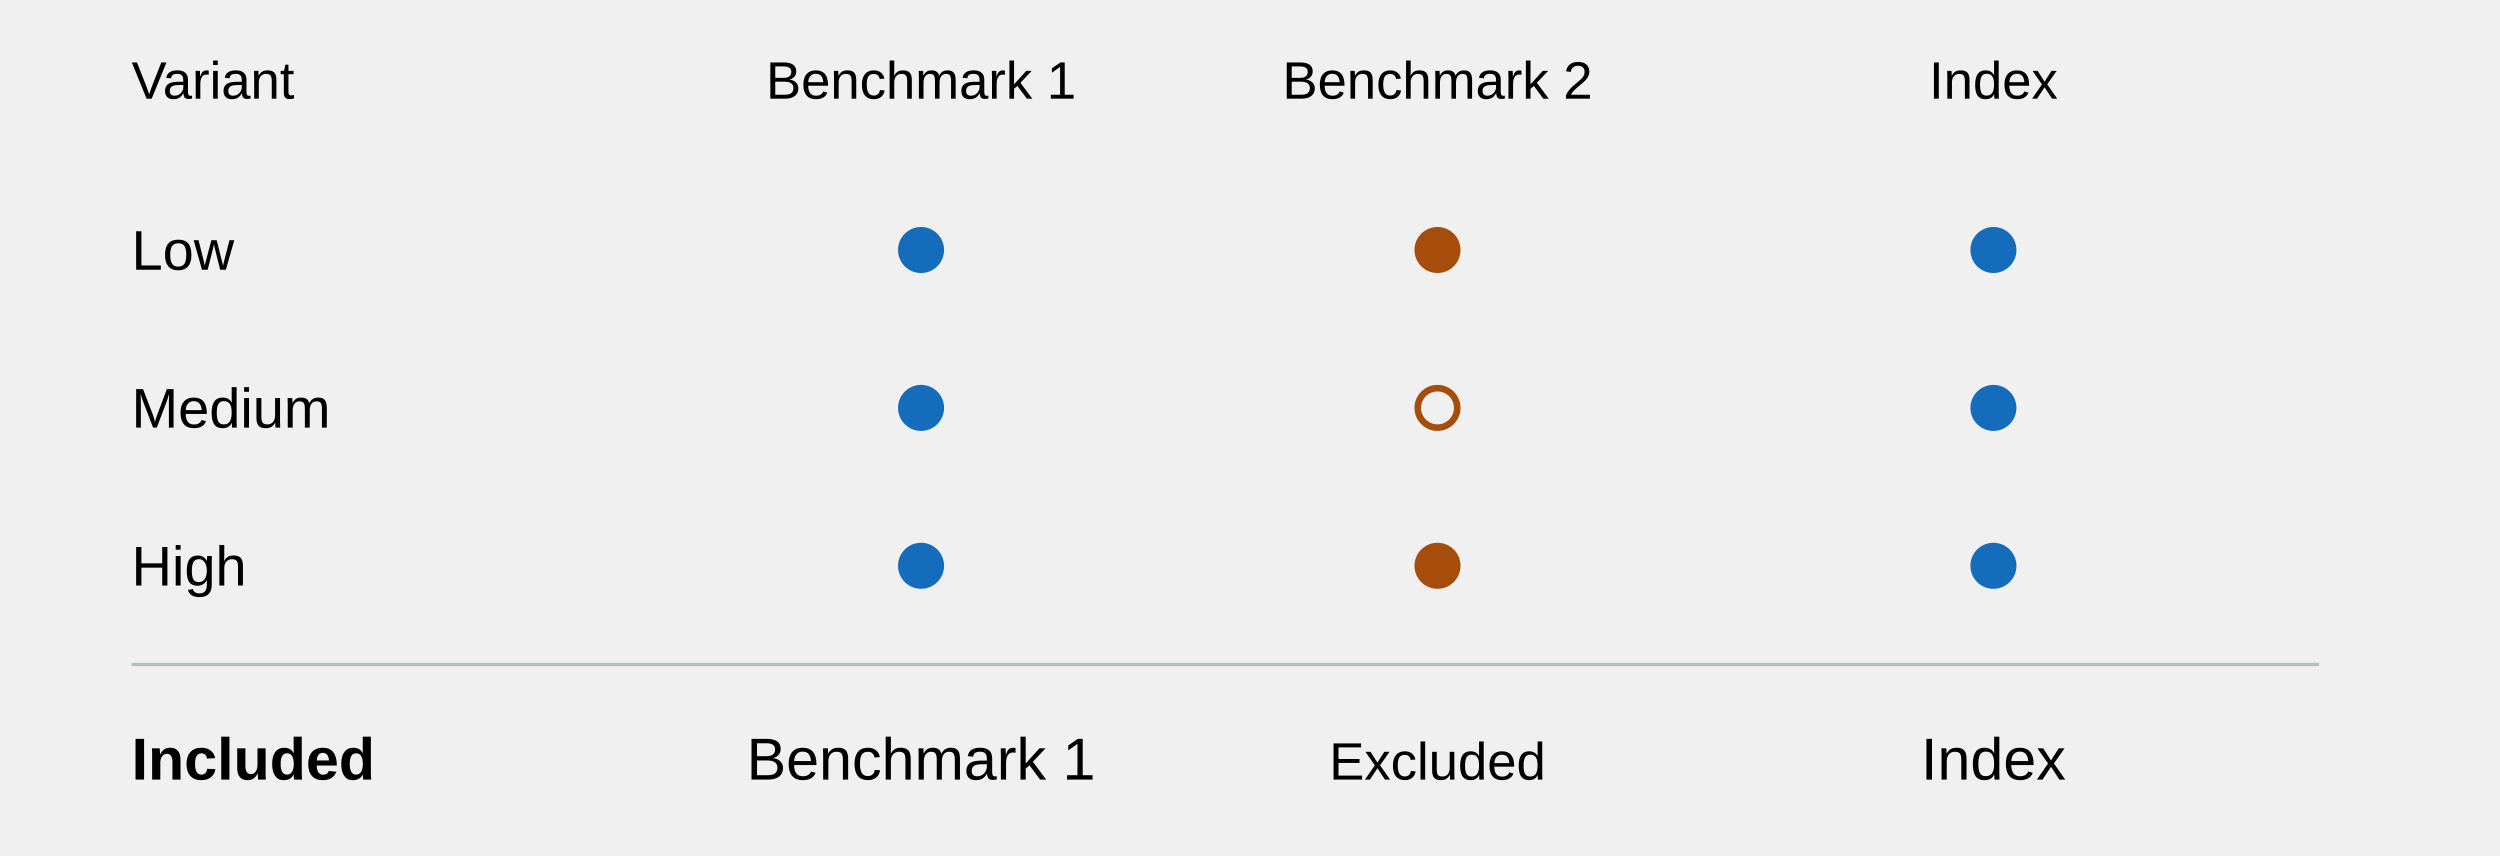
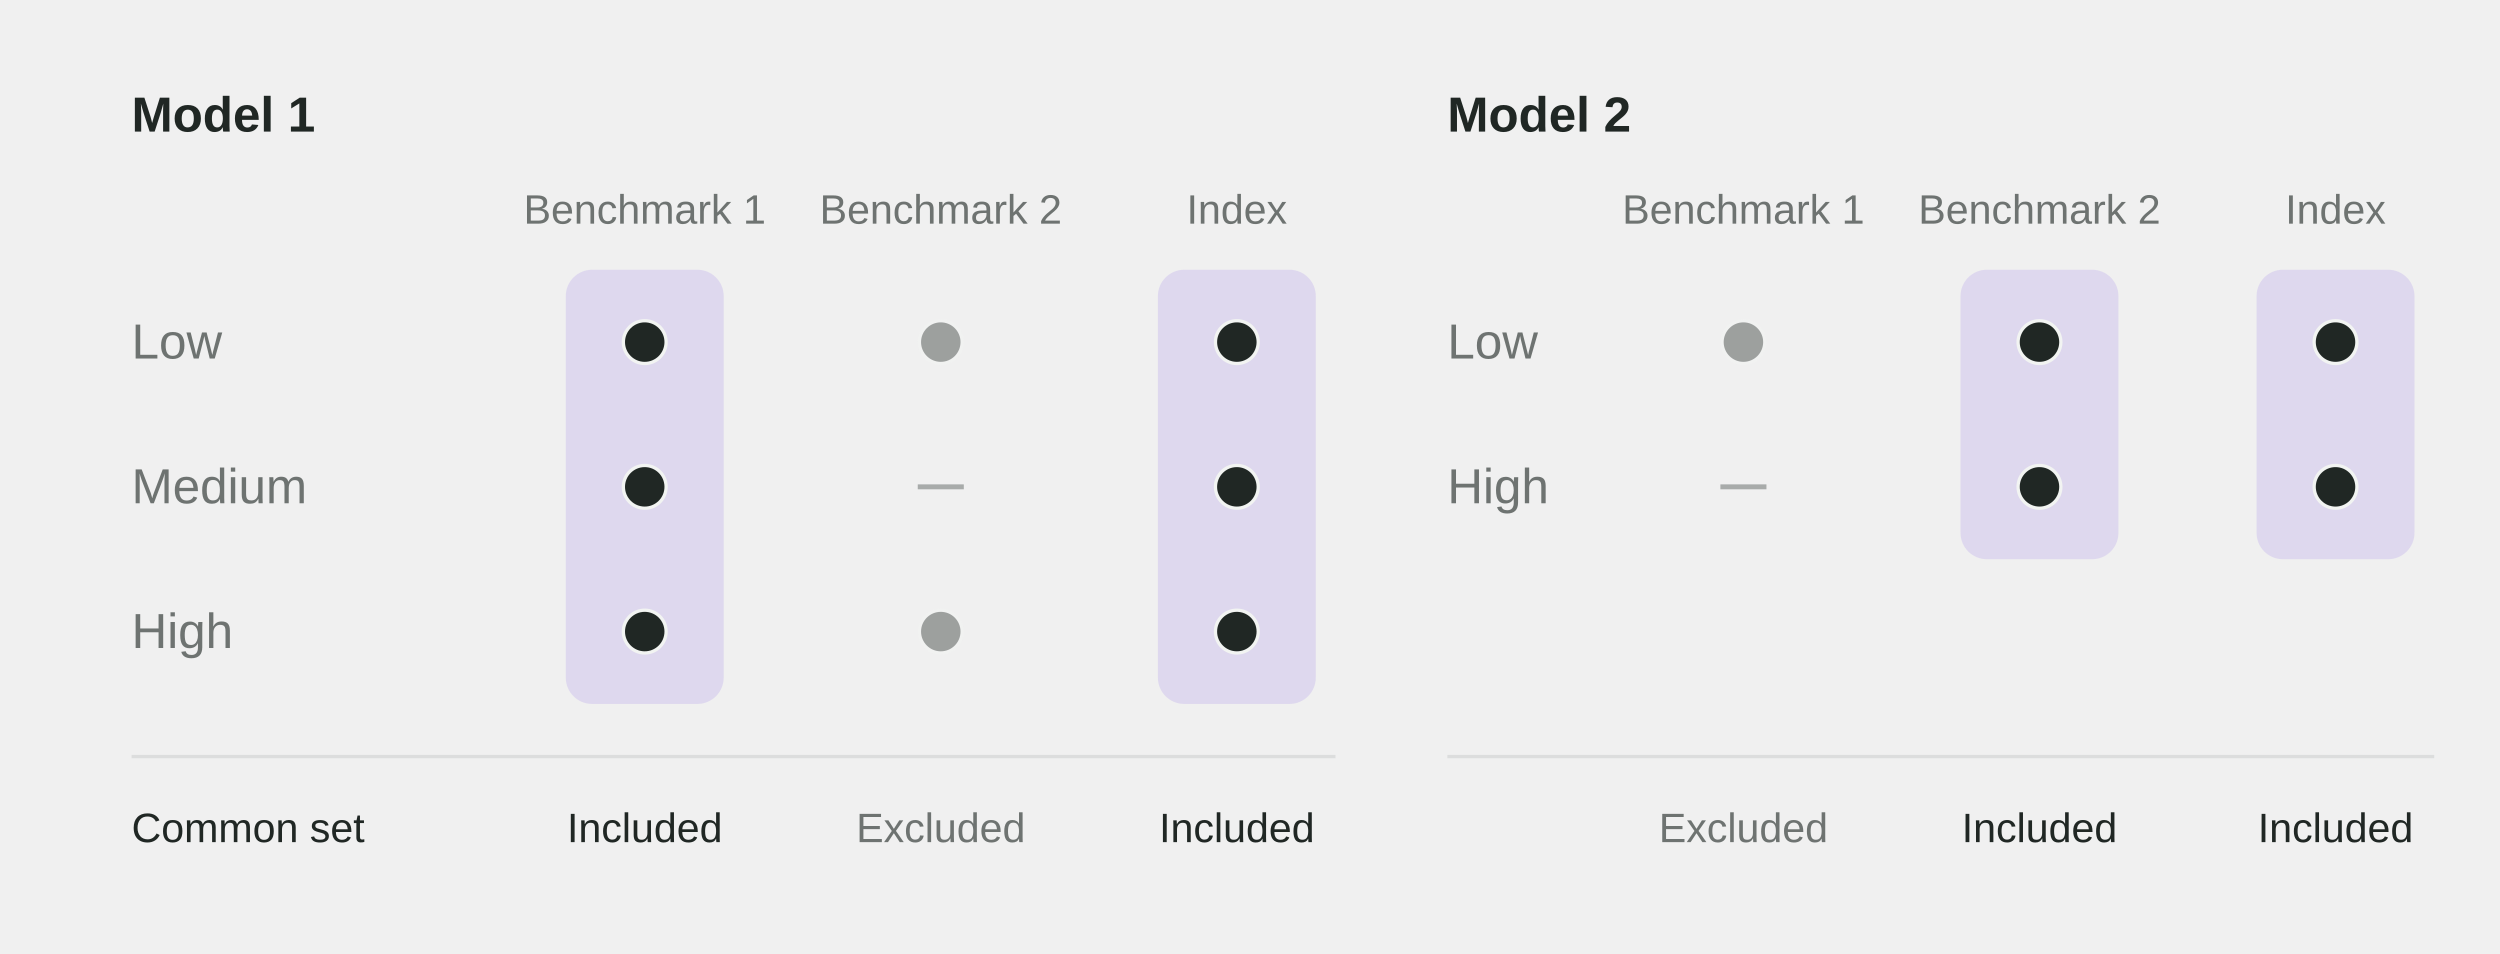
- <svg xmlns="http://www.w3.org/2000/svg" viewBox="0 85 760 260" role="img" aria-labelledby="title desc">
+ <svg xmlns="http://www.w3.org/2000/svg" viewBox="0 0 760 290" role="img" aria-labelledby="title desc">
  <style>
- text { font-family:"Avenir Next","Segoe UI",Arial,sans-serif; }
- @media (prefers-color-scheme:dark) {
- text { fill:#ffffff; }
- [fill="#63706e"] { fill:#a6b2ae; } [stroke="#63706e"] { stroke:#a6b2ae; }
- [fill="#b5bfbc"] { fill:#3c4846; } [stroke="#b5bfbc"] { stroke:#3c4846; }
- [fill="#146cba"] { fill:#85bfff; } [stroke="#146cba"] { stroke:#85bfff; }
- [fill="#a64d0c"] { fill:#ffbc7d; } [stroke="#a64d0c"] { stroke:#ffbc7d; }
+ text{font-family:"Avenir Next","Segoe UI",Arial,sans-serif;font-size:15px;fill:#202724}
+ .num{font-family:"SFMono-Regular","SF Mono",Menlo,Consolas,monospace;font-size:14px}
+ .small{font-size:12.5px}.big{font-size:18px}.strong{font-weight:600}
+ .muted{fill-opacity:.62}.faint{opacity:.4}.half{opacity:.5}
+ .grid{fill:none;stroke:#202724;stroke-opacity:.09}
+ .guide{fill:none;stroke:#202724;stroke-opacity:.22}
+ .axis{fill:none;stroke:#202724;stroke-opacity:.34}
+ .ink{fill:#202724}.ink-line{fill:none;stroke:#202724}.ink-wash{fill:#202724;fill-opacity:.08}
+ .ring{stroke:#f2f4f2;stroke-width:2;paint-order:stroke}.gap{stroke:#f2f4f2;stroke-width:2}
+ .violet{fill:#6b47e0}.violet-line{fill:none;stroke:#6b47e0}.violet-wash{fill:#6b47e0;fill-opacity:.14}
+ .rose{fill:#c93f78}.rose-line{fill:none;stroke:#c93f78}.rose-wash{fill:#c93f78;fill-opacity:.14}
+ .amber{fill:#a8740c}.amber-line{fill:none;stroke:#a8740c}.amber-wash{fill:#a8740c;fill-opacity:.16}
+ .h0{stop-color:#3557e6}.h1{stop-color:#6b47e0}.h2{stop-color:#d9467f}
+ .land0{stop-color:#6b47e0;stop-opacity:.12}.land1{stop-color:#6b47e0;stop-opacity:.01}
+ .halo{opacity:0}
+ @media (prefers-color-scheme:dark){
+ text{fill:#f2f3ed}.muted{fill-opacity:.58}
+ .grid{stroke:#f2f3ed;stroke-opacity:.08}.guide{stroke:#f2f3ed;stroke-opacity:.2}.axis{stroke:#f2f3ed;stroke-opacity:.3}
+ .ink{fill:#f2f3ed}.ink-line{stroke:#f2f3ed}.ink-wash{fill:#f2f3ed;fill-opacity:.1}
+ .ring{stroke:#0b1016}.gap{stroke:#0b1016}
+ .violet{fill:#8f6bff}.violet-line{stroke:#8f6bff}.violet-wash{fill:#8f6bff;fill-opacity:.22}
+ .rose{fill:#e06296}.rose-line{stroke:#e06296}.rose-wash{fill:#e06296;fill-opacity:.2}
+ .amber{fill:#b98b24}.amber-line{stroke:#b98b24}.amber-wash{fill:#b98b24;fill-opacity:.22}
+ .h0{stop-color:#4a72ff}.h1{stop-color:#8f6bff}.h2{stop-color:#ff92bd}
+ .land0{stop-color:#6f8cff;stop-opacity:.16}.land1{stop-color:#6f8cff;stop-opacity:.02}
+ .halo{opacity:.55}
}
</style>
-   <text x="40" y="115" font-size="16" fill="#000000" text-anchor="start" font-weight="400">Variant</text>
-   <text x="280" y="115" font-size="16" fill="#000000" text-anchor="middle" font-weight="400">Benchmark 1</text>
-   <text x="437" y="115" font-size="16" fill="#000000" text-anchor="middle" font-weight="400">Benchmark 2</text>
-   <text x="606" y="115" font-size="16" fill="#000000" text-anchor="middle" font-weight="400">Index</text>
-   <text x="40" y="167" font-size="17" fill="#000000" text-anchor="start" font-weight="400">Low</text>
-   <circle cx="280" cy="161" r="6" fill="#146cba" stroke="#146cba" stroke-width="2" opacity="1" />
-   <circle cx="437" cy="161" r="6" fill="#a64d0c" stroke="#a64d0c" stroke-width="2" opacity="1" />
-   <circle cx="606" cy="161" r="6" fill="#146cba" stroke="#146cba" stroke-width="2" opacity="1" />
-   <text x="40" y="215" font-size="17" fill="#000000" text-anchor="start" font-weight="400">Medium</text>
-   <circle cx="280" cy="209" r="6" fill="#146cba" stroke="#146cba" stroke-width="2" opacity="1" />
-   <circle cx="437" cy="209" r="6" fill="none" stroke="#a64d0c" stroke-width="2" opacity="1" />
-   <circle cx="606" cy="209" r="6" fill="#146cba" stroke="#146cba" stroke-width="2" opacity="1" />
-   <text x="40" y="263" font-size="17" fill="#000000" text-anchor="start" font-weight="400">High</text>
-   <circle cx="280" cy="257" r="6" fill="#146cba" stroke="#146cba" stroke-width="2" opacity="1" />
-   <circle cx="437" cy="257" r="6" fill="#a64d0c" stroke="#a64d0c" stroke-width="2" opacity="1" />
-   <circle cx="606" cy="257" r="6" fill="#146cba" stroke="#146cba" stroke-width="2" opacity="1" />
-   <line x1="40" y1="287" x2="705" y2="287" stroke="#b5bfbc" stroke-width="1" />
-   <text x="40" y="322" font-size="18" fill="#000000" text-anchor="start" font-weight="600">Included</text>
-   <text x="280" y="322" font-size="18" fill="#000000" text-anchor="middle" font-weight="400">Benchmark 1</text>
-   <text x="437" y="322" font-size="16" fill="#000000" text-anchor="middle" font-weight="400">Excluded</text>
-   <text x="606" y="322" font-size="18" fill="#000000" text-anchor="middle" font-weight="400">Index</text>
+   <defs>
+     <filter id="glow" x="-1" y="-1" width="3" height="3">
+       <feGaussianBlur stdDeviation="3" />
+     </filter>
+     <marker id="tip-ink" viewBox="0 0 10 10" refX="8" refY="5" markerWidth="6" markerHeight="6" orient="auto-start-reverse">
+       <path class="ink" d="M0 0L10 5L0 10Z" />
+     </marker>
+     <marker id="tip-violet" viewBox="0 0 10 10" refX="8" refY="5" markerWidth="6" markerHeight="6" orient="auto-start-reverse">
+       <path class="violet" d="M0 0L10 5L0 10Z" />
+     </marker>
+     <marker id="tip-rose" viewBox="0 0 10 10" refX="8" refY="5" markerWidth="6" markerHeight="6" orient="auto-start-reverse">
+       <path class="rose" d="M0 0L10 5L0 10Z" />
+     </marker>
+     <marker id="tip-amber" viewBox="0 0 10 10" refX="8" refY="5" markerWidth="6" markerHeight="6" orient="auto-start-reverse">
+       <path class="amber" d="M0 0L10 5L0 10Z" />
+     </marker>
+   </defs>
+   <text class="strong" x="40" y="40">Model 1</text>
+   <rect class="violet-wash" x="172" y="82" width="48" height="132" rx="8" />
+   <rect class="violet-wash" x="352" y="82" width="48" height="132" rx="8" />
+   <text class="small muted" x="196" y="68" text-anchor="middle">Benchmark 1</text>
+   <text class="small muted" x="286" y="68" text-anchor="middle">Benchmark 2</text>
+   <text class="small muted" x="376" y="68" text-anchor="middle">Index</text>
+   <text class="muted" x="40" y="109">Low</text>
+   <g>
+     <circle class="ink halo" cx="196" cy="104" r="8" filter="url(#glow)" />
+     <circle class="ink ring" cx="196" cy="104" r="6" />
+   </g>
+   <g class="faint">
+     <circle class="ink halo" cx="286" cy="104" r="8" filter="url(#glow)" />
+     <circle class="ink ring" cx="286" cy="104" r="6" />
+   </g>
+   <g>
+     <circle class="ink halo" cx="376" cy="104" r="8" filter="url(#glow)" />
+     <circle class="ink ring" cx="376" cy="104" r="6" />
+   </g>
+   <text class="muted" x="40" y="153">Medium</text>
+   <g>
+     <circle class="ink halo" cx="196" cy="148" r="8" filter="url(#glow)" />
+     <circle class="ink ring" cx="196" cy="148" r="6" />
+   </g>
+   <path class="axis" d="M279 148L293 148" stroke-width="1.5" />
+   <g>
+     <circle class="ink halo" cx="376" cy="148" r="8" filter="url(#glow)" />
+     <circle class="ink ring" cx="376" cy="148" r="6" />
+   </g>
+   <text class="muted" x="40" y="197">High</text>
+   <g>
+     <circle class="ink halo" cx="196" cy="192" r="8" filter="url(#glow)" />
+     <circle class="ink ring" cx="196" cy="192" r="6" />
+   </g>
+   <g class="faint">
+     <circle class="ink halo" cx="286" cy="192" r="8" filter="url(#glow)" />
+     <circle class="ink ring" cx="286" cy="192" r="6" />
+   </g>
+   <g>
+     <circle class="ink halo" cx="376" cy="192" r="8" filter="url(#glow)" />
+     <circle class="ink ring" cx="376" cy="192" r="6" />
+   </g>
+   <path class="grid" d="M40 230L406 230" />
+   <text class="small" x="40" y="256">Common set</text>
+   <text class="small" x="196" y="256" text-anchor="middle">Included</text>
+   <text class="small muted" x="286" y="256" text-anchor="middle">Excluded</text>
+   <text class="small" x="376" y="256" text-anchor="middle">Included</text>
+   <text class="strong" x="440" y="40">Model 2</text>
+   <rect class="violet-wash" x="596" y="82" width="48" height="88" rx="8" />
+   <rect class="violet-wash" x="686" y="82" width="48" height="88" rx="8" />
+   <text class="small muted" x="530" y="68" text-anchor="middle">Benchmark 1</text>
+   <text class="small muted" x="620" y="68" text-anchor="middle">Benchmark 2</text>
+   <text class="small muted" x="710" y="68" text-anchor="middle">Index</text>
+   <text class="muted" x="440" y="109">Low</text>
+   <g class="faint">
+     <circle class="ink halo" cx="530" cy="104" r="8" filter="url(#glow)" />
+     <circle class="ink ring" cx="530" cy="104" r="6" />
+   </g>
+   <g>
+     <circle class="ink halo" cx="620" cy="104" r="8" filter="url(#glow)" />
+     <circle class="ink ring" cx="620" cy="104" r="6" />
+   </g>
+   <g>
+     <circle class="ink halo" cx="710" cy="104" r="8" filter="url(#glow)" />
+     <circle class="ink ring" cx="710" cy="104" r="6" />
+   </g>
+   <text class="muted" x="440" y="153">High</text>
+   <path class="axis" d="M523 148L537 148" stroke-width="1.5" />
+   <g>
+     <circle class="ink halo" cx="620" cy="148" r="8" filter="url(#glow)" />
+     <circle class="ink ring" cx="620" cy="148" r="6" />
+   </g>
+   <g>
+     <circle class="ink halo" cx="710" cy="148" r="8" filter="url(#glow)" />
+     <circle class="ink ring" cx="710" cy="148" r="6" />
+   </g>
+   <path class="grid" d="M440 230L740 230" />
+   <text class="small muted" x="530" y="256" text-anchor="middle">Excluded</text>
+   <text class="small" x="620" y="256" text-anchor="middle">Included</text>
+   <text class="small" x="710" y="256" text-anchor="middle">Included</text>
</svg>
